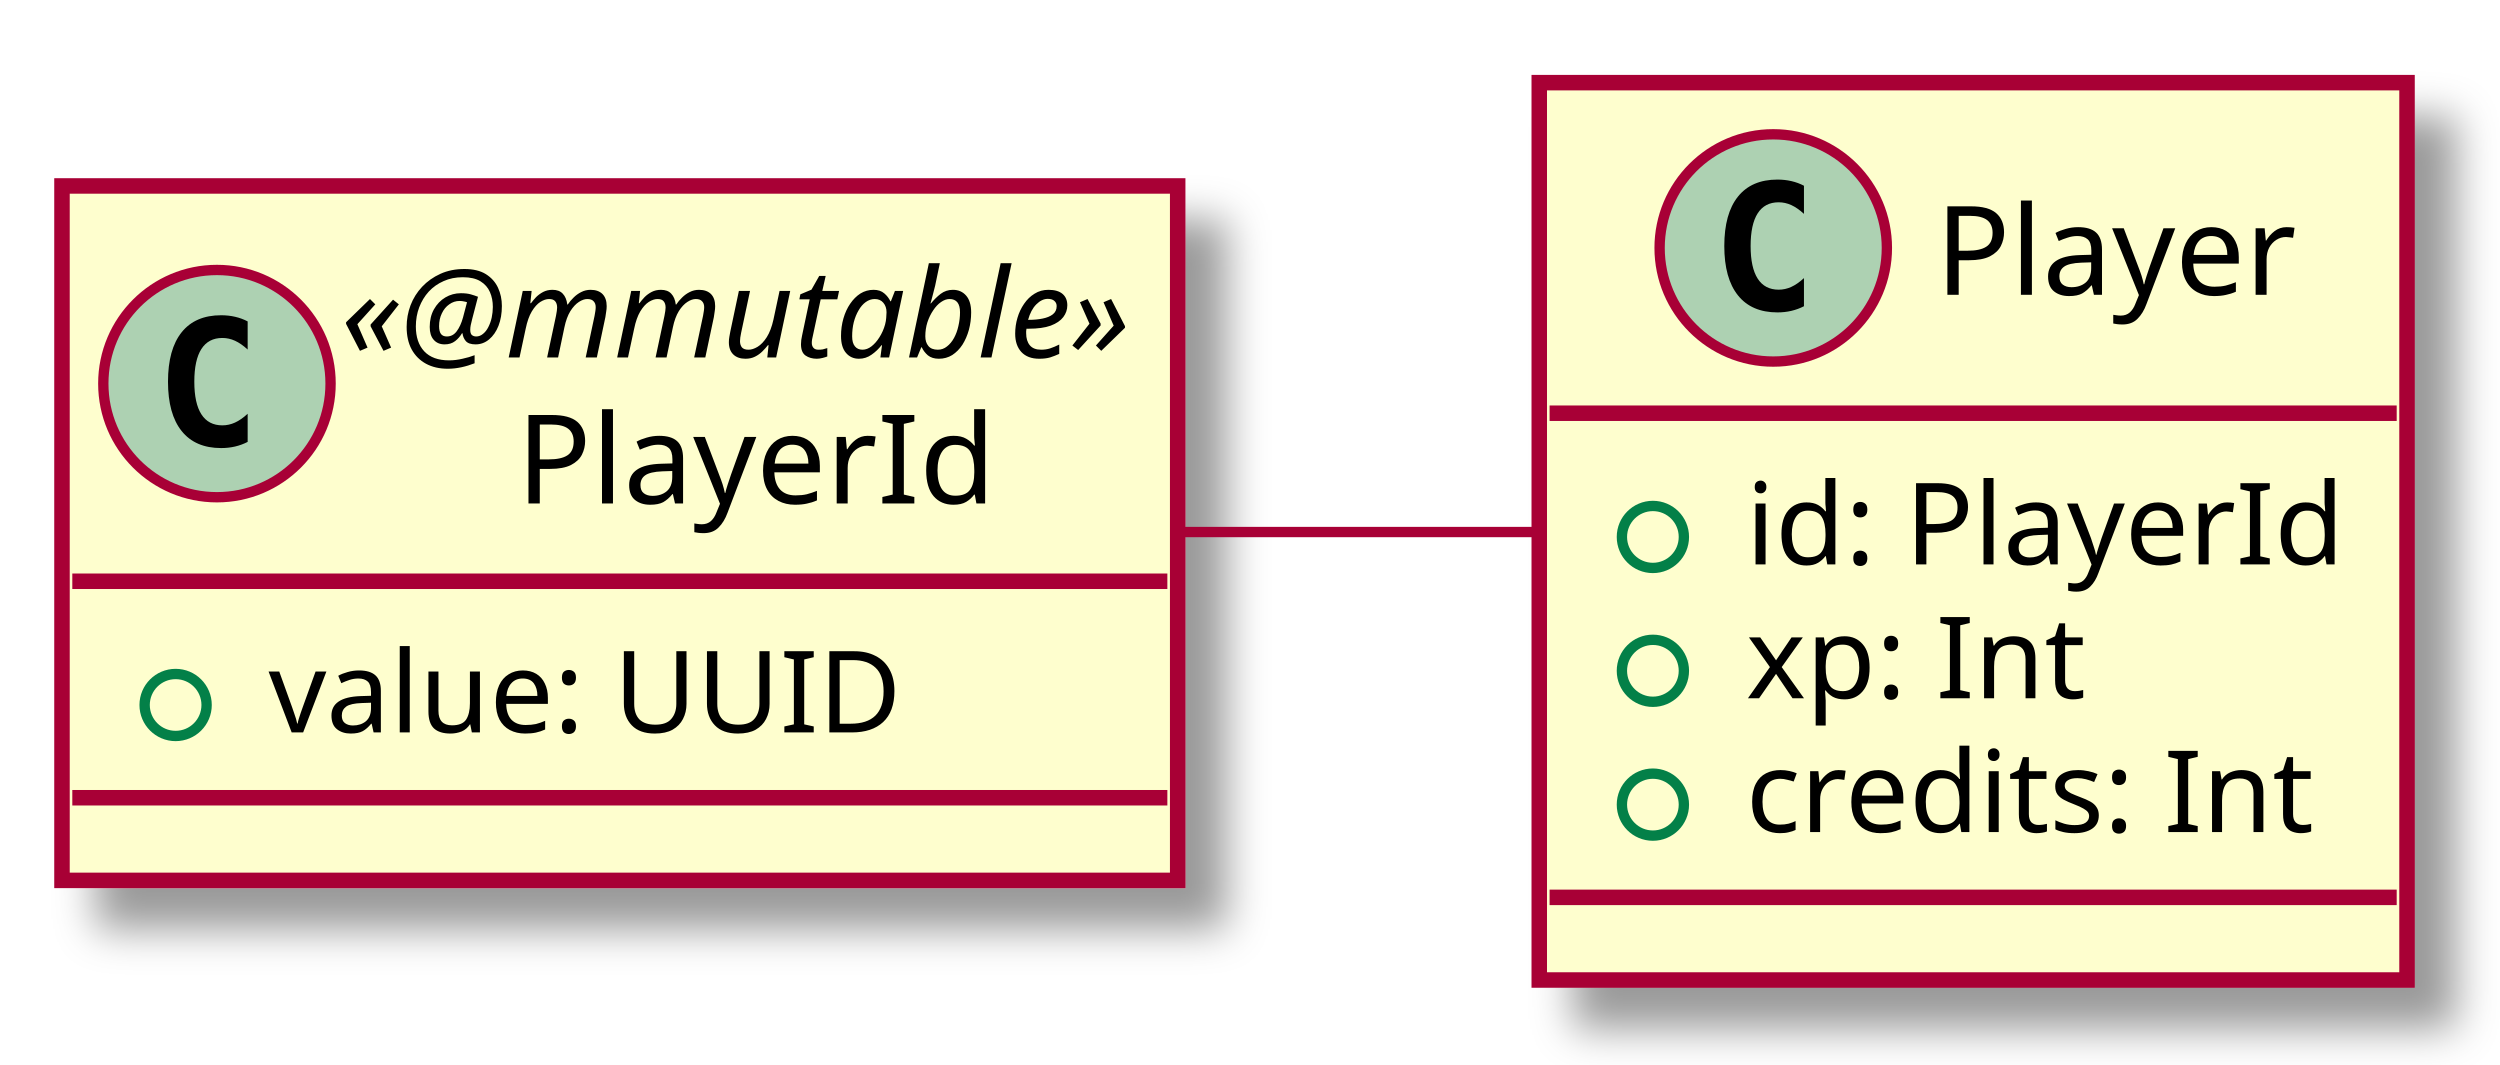
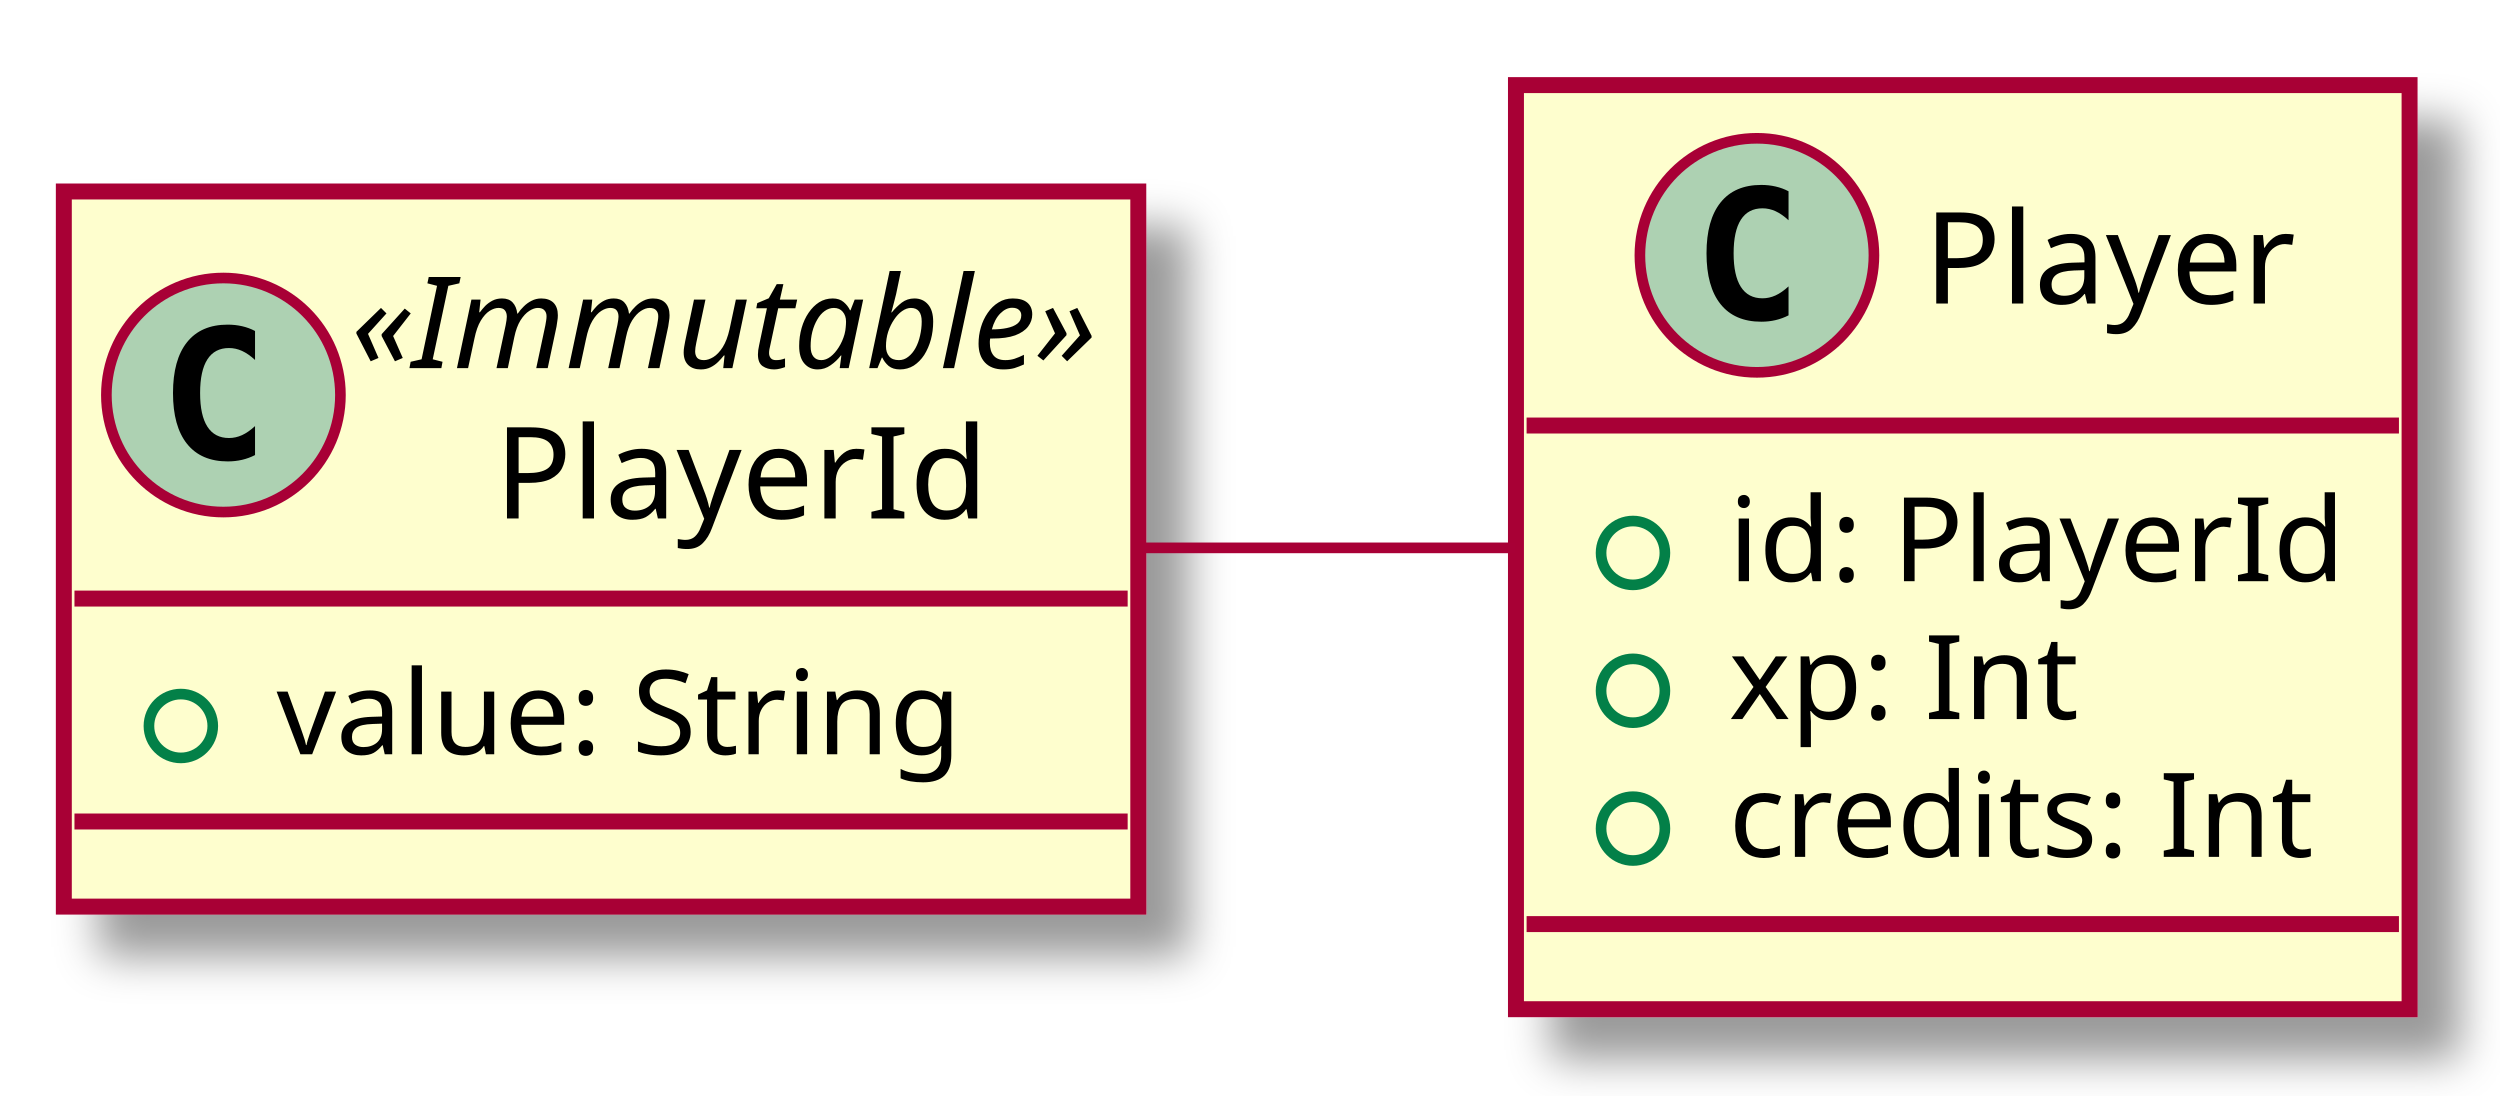
- <svg xmlns="http://www.w3.org/2000/svg" height="103px" style="width:242px;height:103px;" version="1.1" viewBox="0 0 242 103" width="242px">
+ <svg xmlns="http://www.w3.org/2000/svg" height="103px" style="width:235px;height:103px;" version="1.1" viewBox="0 0 235 103" width="235px">
  <defs>
    <filter height="300%" id="f1" width="300%" x="-1" y="-1">
      <feGaussianBlur result="blurOut" stdDeviation="2.0" />
      <feColorMatrix in="blurOut" result="blurOut2" type="matrix" values="0 0 0 0 0 0 0 0 0 0 0 0 0 0 0 0 0 0 .4 0" />
      <feOffset dx="4.0" dy="4.0" in="blurOut2" result="blurOut3" />
      <feBlend in="SourceGraphic" in2="blurOut3" mode="normal" />
    </filter>
  </defs>
  <g>
-     <rect fill="#FEFECE" filter="url(#f1)" height="86.865" style="stroke: #A80036; stroke-width: 1.5;" width="84" x="149" y="8" />
-     <ellipse cx="171.65" cy="24" fill="#ADD1B2" rx="11" ry="11" style="stroke: #A80036; stroke-width: 1.0;" />
-     <path d="M174.623,29.643 Q174.042,29.942 173.403,30.091 Q172.764,30.241 172.058,30.241 Q169.551,30.241 168.232,28.589 Q166.912,26.937 166.912,23.816 Q166.912,20.686 168.232,19.035 Q169.551,17.383 172.058,17.383 Q172.764,17.383 173.411,17.532 Q174.059,17.682 174.623,17.98 L174.623,20.703 Q173.992,20.122 173.399,19.852 Q172.805,19.582 172.174,19.582 Q170.83,19.582 170.145,20.649 Q169.46,21.716 169.46,23.816 Q169.46,25.908 170.145,26.974 Q170.83,28.041 172.174,28.041 Q172.805,28.041 173.399,27.771 Q173.992,27.502 174.623,26.92 Z " />
-     <text fill="#000000" font-family="sans-serif" font-size="12" lengthAdjust="spacingAndGlyphs" textLength="35" x="187.35" y="28.535">Player</text>
-     <line style="stroke: #A80036; stroke-width: 1.5;" x1="150" x2="232" y1="40" y2="40" />
-     <ellipse cx="160" cy="51.977" fill="none" rx="3" ry="3" style="stroke: #038048; stroke-width: 1.0;" />
-     <text fill="#000000" font-family="sans-serif" font-size="11" lengthAdjust="spacingAndGlyphs" textLength="58" x="169" y="54.635">id: PlayerId</text>
-     <ellipse cx="160" cy="64.933" fill="none" rx="3" ry="3" style="stroke: #038048; stroke-width: 1.0;" />
-     <text fill="#000000" font-family="sans-serif" font-size="11" lengthAdjust="spacingAndGlyphs" textLength="34" x="169" y="67.59">xp: Int</text>
-     <ellipse cx="160" cy="77.888" fill="none" rx="3" ry="3" style="stroke: #038048; stroke-width: 1.0;" />
-     <text fill="#000000" font-family="sans-serif" font-size="11" lengthAdjust="spacingAndGlyphs" textLength="57" x="169" y="80.545">credits: Int</text>
-     <line style="stroke: #A80036; stroke-width: 1.5;" x1="150" x2="232" y1="86.865" y2="86.865" />
-     <rect fill="#FEFECE" filter="url(#f1)" height="67.221" style="stroke: #A80036; stroke-width: 1.5;" width="108" x="6" y="18" />
+     <rect fill="#FEFECE" filter="url(#f1)" height="86.865" style="stroke: #A80036; stroke-width: 1.5;" width="84" x="142.5" y="8" />
+     <ellipse cx="165.15" cy="24" fill="#ADD1B2" rx="11" ry="11" style="stroke: #A80036; stroke-width: 1.0;" />
+     <path d="M168.123,29.643 Q167.542,29.942 166.903,30.091 Q166.264,30.241 165.558,30.241 Q163.051,30.241 161.732,28.589 Q160.412,26.937 160.412,23.816 Q160.412,20.686 161.732,19.035 Q163.051,17.383 165.558,17.383 Q166.264,17.383 166.911,17.532 Q167.559,17.682 168.123,17.98 L168.123,20.703 Q167.492,20.122 166.899,19.852 Q166.305,19.582 165.674,19.582 Q164.33,19.582 163.645,20.649 Q162.96,21.716 162.96,23.816 Q162.96,25.908 163.645,26.974 Q164.33,28.041 165.674,28.041 Q166.305,28.041 166.899,27.771 Q167.492,27.502 168.123,26.92 Z " />
+     <text fill="#000000" font-family="sans-serif" font-size="12" lengthAdjust="spacingAndGlyphs" textLength="35" x="180.85" y="28.535">Player</text>
+     <line style="stroke: #A80036; stroke-width: 1.5;" x1="143.5" x2="225.5" y1="40" y2="40" />
+     <ellipse cx="153.5" cy="51.977" fill="none" rx="3" ry="3" style="stroke: #038048; stroke-width: 1.0;" />
+     <text fill="#000000" font-family="sans-serif" font-size="11" lengthAdjust="spacingAndGlyphs" textLength="58" x="162.5" y="54.635">id: PlayerId</text>
+     <ellipse cx="153.5" cy="64.933" fill="none" rx="3" ry="3" style="stroke: #038048; stroke-width: 1.0;" />
+     <text fill="#000000" font-family="sans-serif" font-size="11" lengthAdjust="spacingAndGlyphs" textLength="34" x="162.5" y="67.59">xp: Int</text>
+     <ellipse cx="153.5" cy="77.888" fill="none" rx="3" ry="3" style="stroke: #038048; stroke-width: 1.0;" />
+     <text fill="#000000" font-family="sans-serif" font-size="11" lengthAdjust="spacingAndGlyphs" textLength="57" x="162.5" y="80.545">credits: Int</text>
+     <line style="stroke: #A80036; stroke-width: 1.5;" x1="143.5" x2="225.5" y1="86.865" y2="86.865" />
+     <rect fill="#FEFECE" filter="url(#f1)" height="67.221" style="stroke: #A80036; stroke-width: 1.5;" width="101" x="6" y="18" />
    <ellipse cx="21" cy="37.133" fill="#ADD1B2" rx="11" ry="11" style="stroke: #A80036; stroke-width: 1.0;" />
    <path d="M23.973,42.776 Q23.392,43.075 22.753,43.224 Q22.114,43.373 21.408,43.373 Q18.901,43.373 17.581,41.722 Q16.262,40.07 16.262,36.949 Q16.262,33.819 17.581,32.167 Q18.901,30.516 21.408,30.516 Q22.114,30.516 22.761,30.665 Q23.409,30.814 23.973,31.113 L23.973,33.836 Q23.342,33.255 22.749,32.985 Q22.155,32.715 21.524,32.715 Q20.18,32.715 19.495,33.782 Q18.81,34.849 18.81,36.949 Q18.81,39.041 19.495,40.107 Q20.18,41.174 21.524,41.174 Q22.155,41.174 22.749,40.904 Q23.342,40.634 23.973,40.053 Z " />
-     <text fill="#000000" font-family="sans-serif" font-size="12" font-style="italic" lengthAdjust="spacingAndGlyphs" textLength="80" x="33" y="34.602">«@mmutable»</text>
-     <text fill="#000000" font-family="sans-serif" font-size="12" lengthAdjust="spacingAndGlyphs" textLength="46" x="50" y="48.734">PlayerId</text>
-     <line style="stroke: #A80036; stroke-width: 1.5;" x1="7" x2="113" y1="56.266" y2="56.266" />
+     <text fill="#000000" font-family="sans-serif" font-size="12" font-style="italic" lengthAdjust="spacingAndGlyphs" textLength="73" x="33" y="34.602">«Immutable»</text>
+     <text fill="#000000" font-family="sans-serif" font-size="12" lengthAdjust="spacingAndGlyphs" textLength="46" x="46.5" y="48.734">PlayerId</text>
+     <line style="stroke: #A80036; stroke-width: 1.5;" x1="7" x2="106" y1="56.266" y2="56.266" />
    <ellipse cx="17" cy="68.243" fill="none" rx="3" ry="3" style="stroke: #038048; stroke-width: 1.0;" />
-     <text fill="#000000" font-family="sans-serif" font-size="11" lengthAdjust="spacingAndGlyphs" textLength="61" x="26" y="70.9">value: UUID</text>
-     <line style="stroke: #A80036; stroke-width: 1.5;" x1="7" x2="113" y1="77.221" y2="77.221" />
-     <path d="M114.242,51.5 C125.736,51.5 137.23,51.5 148.723,51.5 " fill="none" style="stroke: #A80036; stroke-width: 1.0;" />
+     <text fill="#000000" font-family="sans-serif" font-size="11" lengthAdjust="spacingAndGlyphs" textLength="66" x="26" y="70.9">value: String</text>
+     <line style="stroke: #A80036; stroke-width: 1.5;" x1="7" x2="106" y1="77.221" y2="77.221" />
+     <path d="M107.5,51.5 C119.13,51.5 130.76,51.5 142.391,51.5 " fill="none" style="stroke: #A80036; stroke-width: 1.0;" />
  </g>
</svg>
